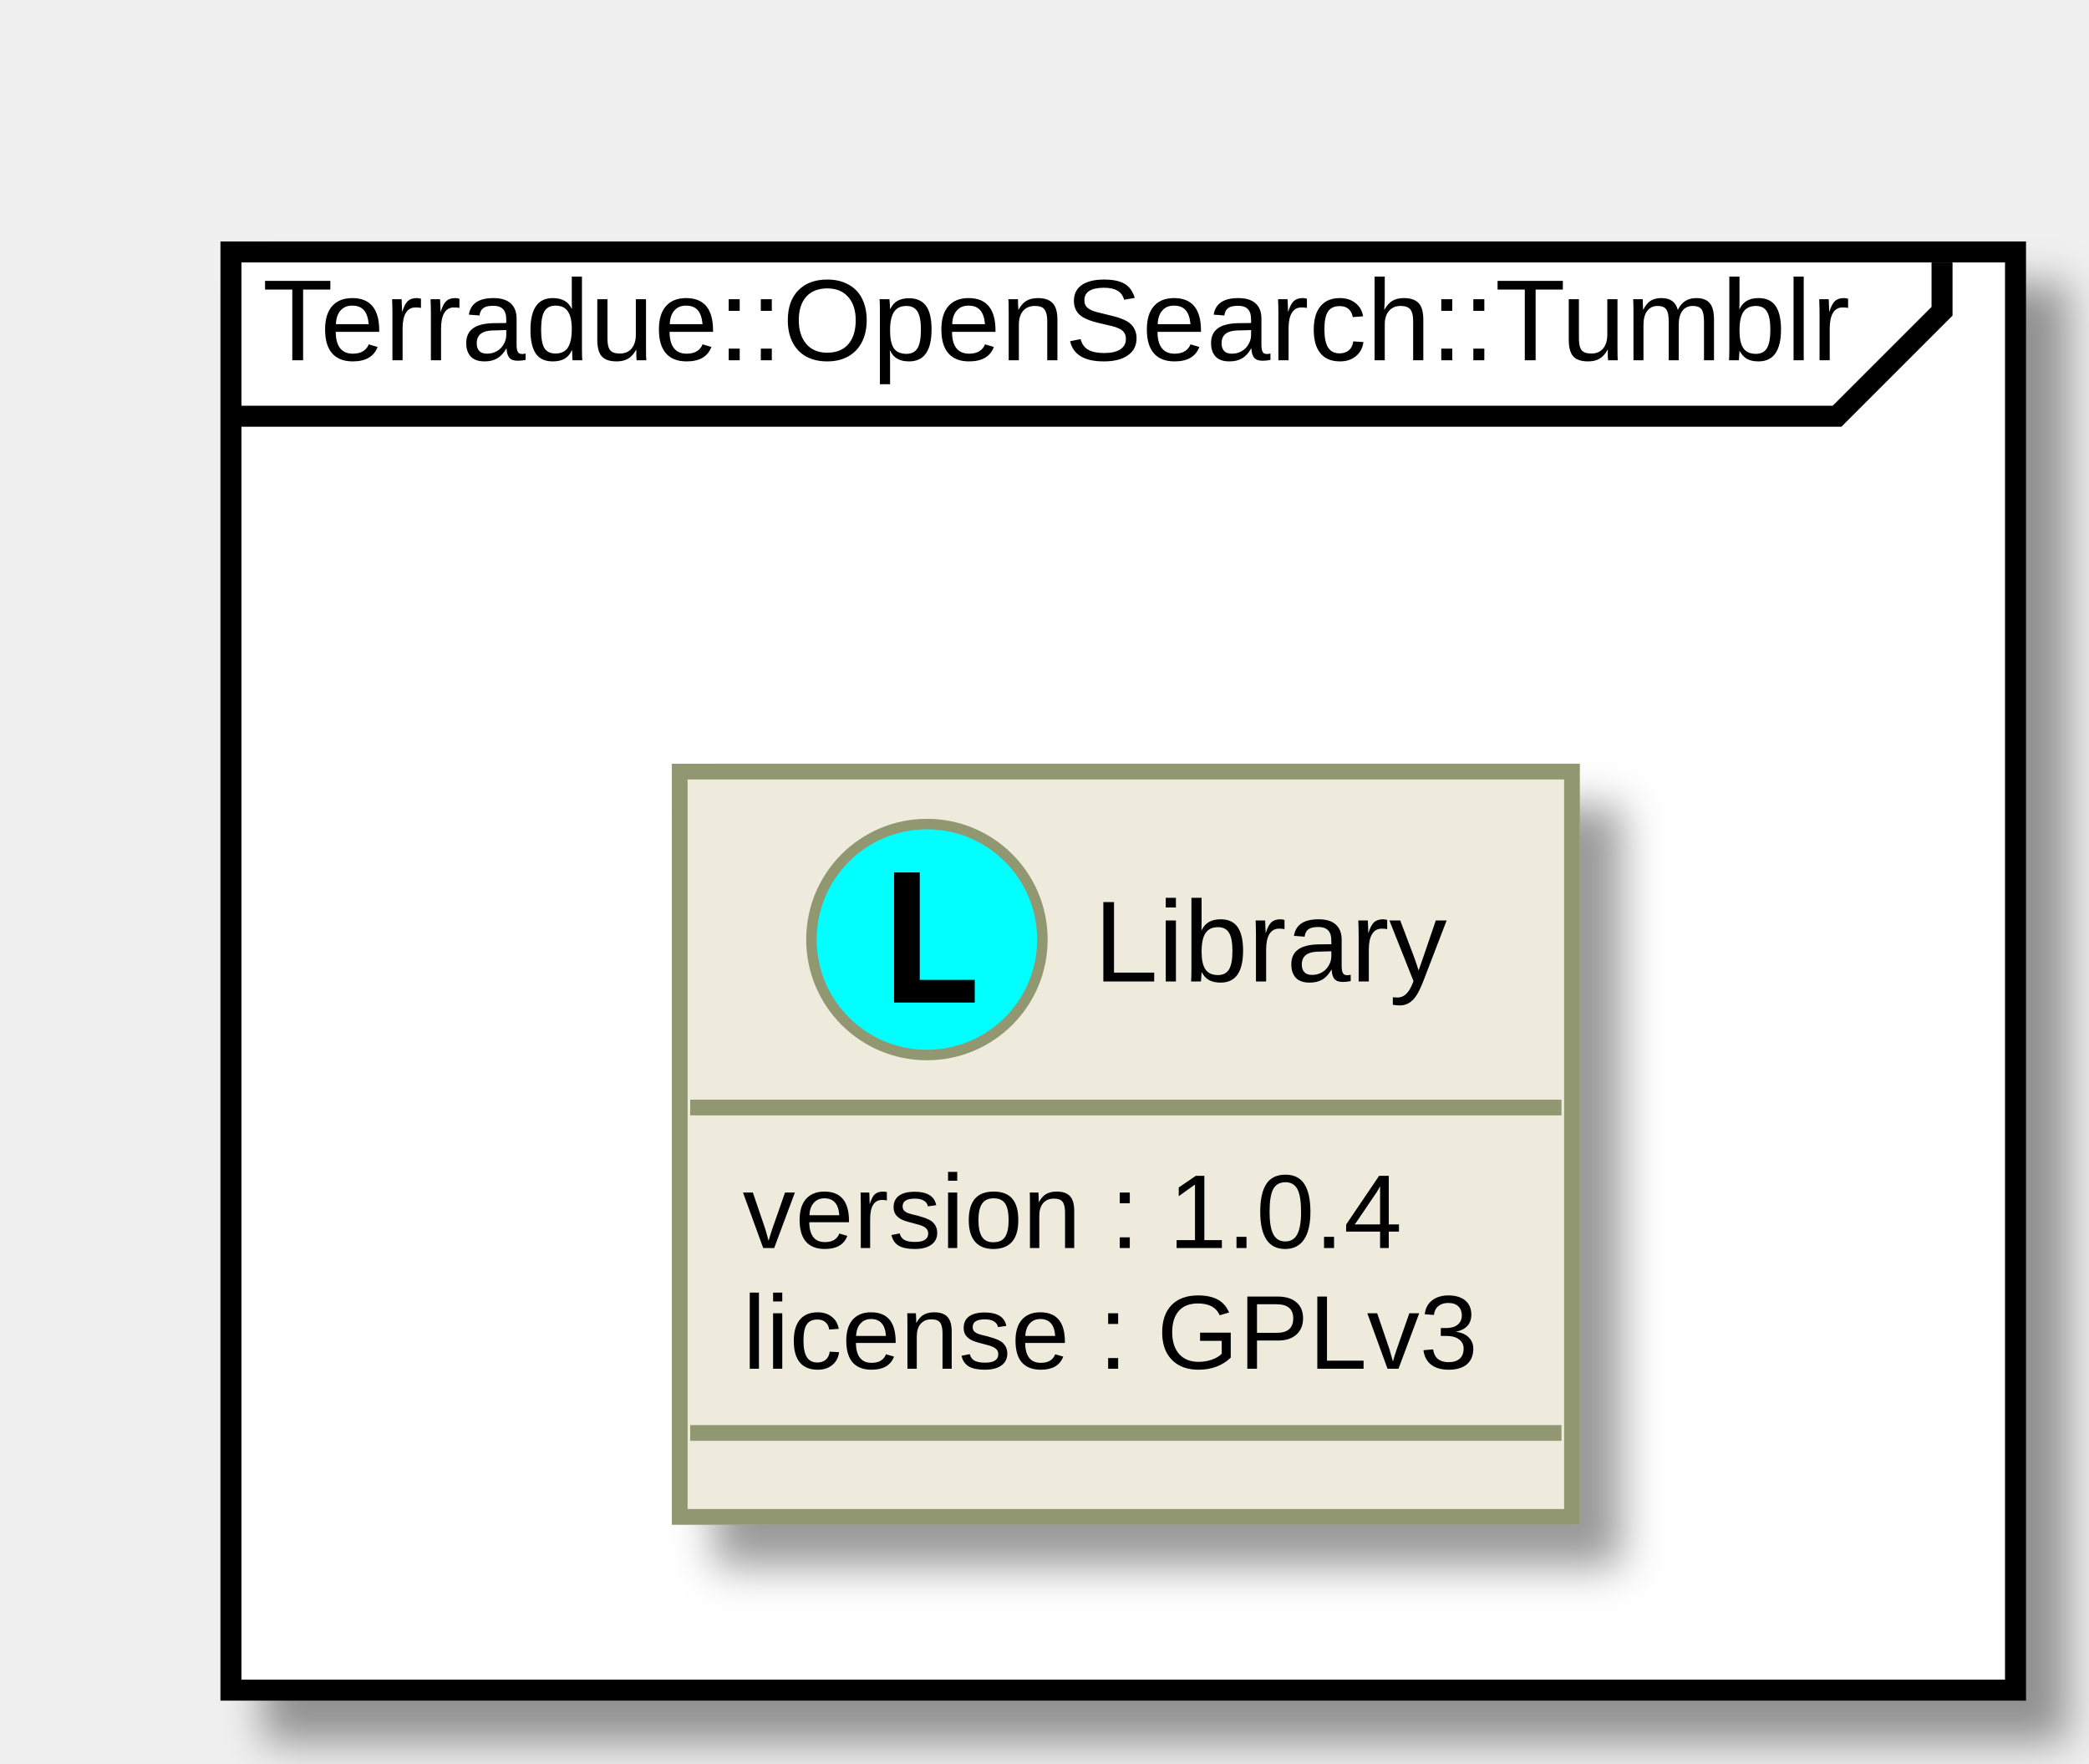
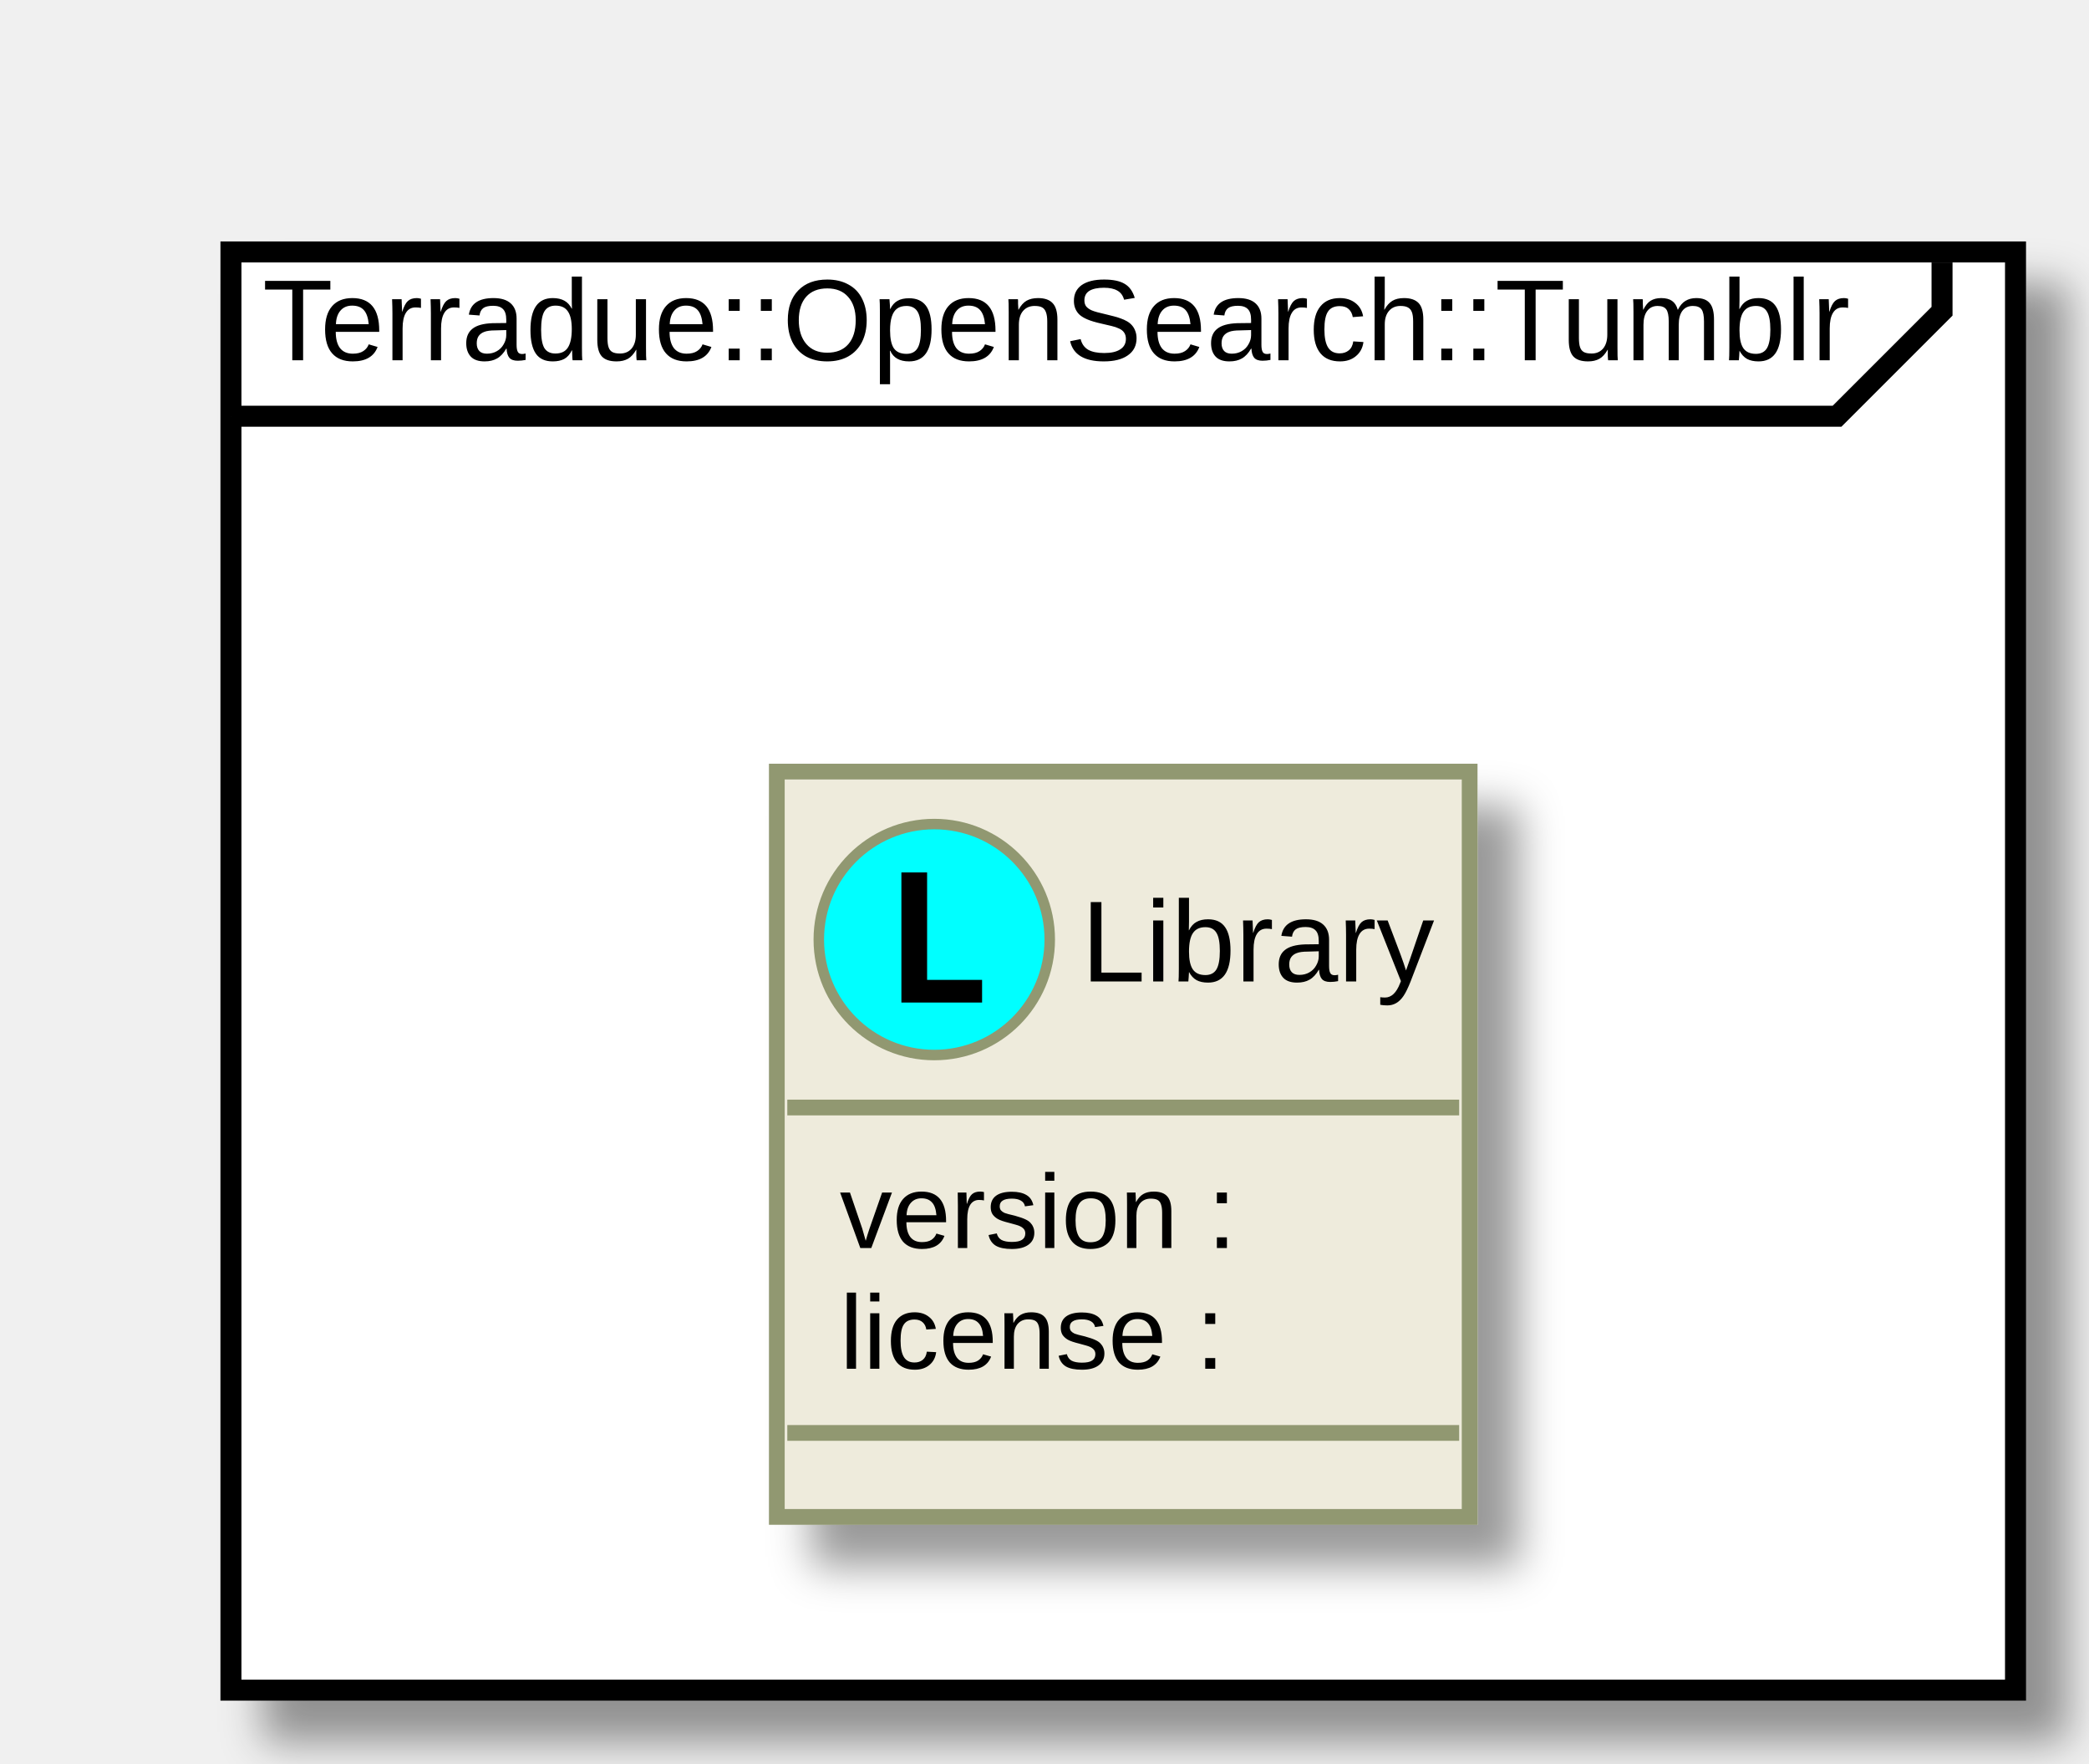
<svg xmlns="http://www.w3.org/2000/svg" xmlns:xlink="http://www.w3.org/1999/xlink" height="168pt" style="width:199px;height:168px;" version="1.1" viewBox="0 0 199 168" width="199pt">
  <defs>
    <filter height="300%" id="f1" width="300%" x="-1" y="-1">
      <feGaussianBlur result="blurOut" stdDeviation="2.0" />
      <feColorMatrix in="blurOut" result="blurOut2" type="matrix" values="0 0 0 0 0 0 0 0 0 0 0 0 0 0 0 0 0 0 .4 0" />
      <feOffset dx="4.0" dy="4.0" in="blurOut2" result="blurOut3" />
      <feBlend in="SourceGraphic" in2="blurOut3" mode="normal" />
    </filter>
  </defs>
  <g>
    <rect fill="#FFFFFF" filter="url(#f1)" height="137" style="stroke: #000000; stroke-width: 2.0;" width="170" x="22" y="24" />
    <path d="M185,25 L185,29.649 L175,39.649 L22,39.649 " fill="#FFFFFF" style="stroke: #000000; stroke-width: 2.0;" />
    <text fill="#000000" font-family="Arial" font-size="11" lengthAdjust="spacingAndGlyphs" textLength="153" x="25" y="34.318">Terradue::OpenSearch::Tumblr</text>
    <a target="_top" xlink:href="../technology/packages/namespace_terradue_1_1_open_search_1_1_tumblr.html" xlink:title="../technology/packages/namespace_terradue_1_1_open_search_1_1_tumblr.html">
-       <rect fill="#EEEBDC" filter="url(#f1)" height="70.998" style="stroke: #919871; stroke-width: 1.5;" width="85" x="64.75" y="73.5" />
-       <ellipse cx="88.3" cy="89.5" fill="#00FFFF" rx="11" ry="11" style="stroke: #919871; stroke-width: 1.0;" />
-       <path d="M85.168,95.5 L85.168,83.107 L87.616,83.107 L87.616,93.342 L92.854,93.342 L92.854,95.5 Z " />
-       <text fill="#000000" font-family="Arial" font-size="11" lengthAdjust="spacingAndGlyphs" textLength="34" x="104.2" y="93.493">Library</text>
-       <line style="stroke: #919871; stroke-width: 1.5;" x1="65.75" x2="148.75" y1="105.5" y2="105.5" />
-       <text fill="#000000" font-family="Arial" font-size="10" lengthAdjust="spacingAndGlyphs" textLength="66" x="70.75" y="118.88">version : 1.0.4</text>
-       <text fill="#000000" font-family="Arial" font-size="10" lengthAdjust="spacingAndGlyphs" textLength="73" x="70.75" y="130.379">license : GPLv3</text>
-       <line style="stroke: #919871; stroke-width: 1.5;" x1="65.75" x2="148.75" y1="136.498" y2="136.498" />
+       <rect fill="#EEEBDC" filter="url(#f1)" height="70.998" style="stroke: #919871; stroke-width: 1.5;" width="66" x="74" y="73.5" />
+       <ellipse cx="89" cy="89.5" fill="#00FFFF" rx="11" ry="11" style="stroke: #919871; stroke-width: 1.0;" />
+       <path d="M85.868,95.5 L85.868,83.107 L88.316,83.107 L88.316,93.342 L93.554,93.342 L93.554,95.5 Z " />
+       <text fill="#000000" font-family="Arial" font-size="11" lengthAdjust="spacingAndGlyphs" textLength="34" x="103" y="93.493">Library</text>
+       <line style="stroke: #919871; stroke-width: 1.5;" x1="75" x2="139" y1="105.5" y2="105.5" />
+       <text fill="#000000" font-family="Arial" font-size="10" lengthAdjust="spacingAndGlyphs" textLength="39" x="80" y="118.88">version :</text>
+       <text fill="#000000" font-family="Arial" font-size="10" lengthAdjust="spacingAndGlyphs" textLength="38" x="80" y="130.379">license :</text>
+       <line style="stroke: #919871; stroke-width: 1.5;" x1="75" x2="139" y1="136.498" y2="136.498" />
    </a>
  </g>
</svg>
